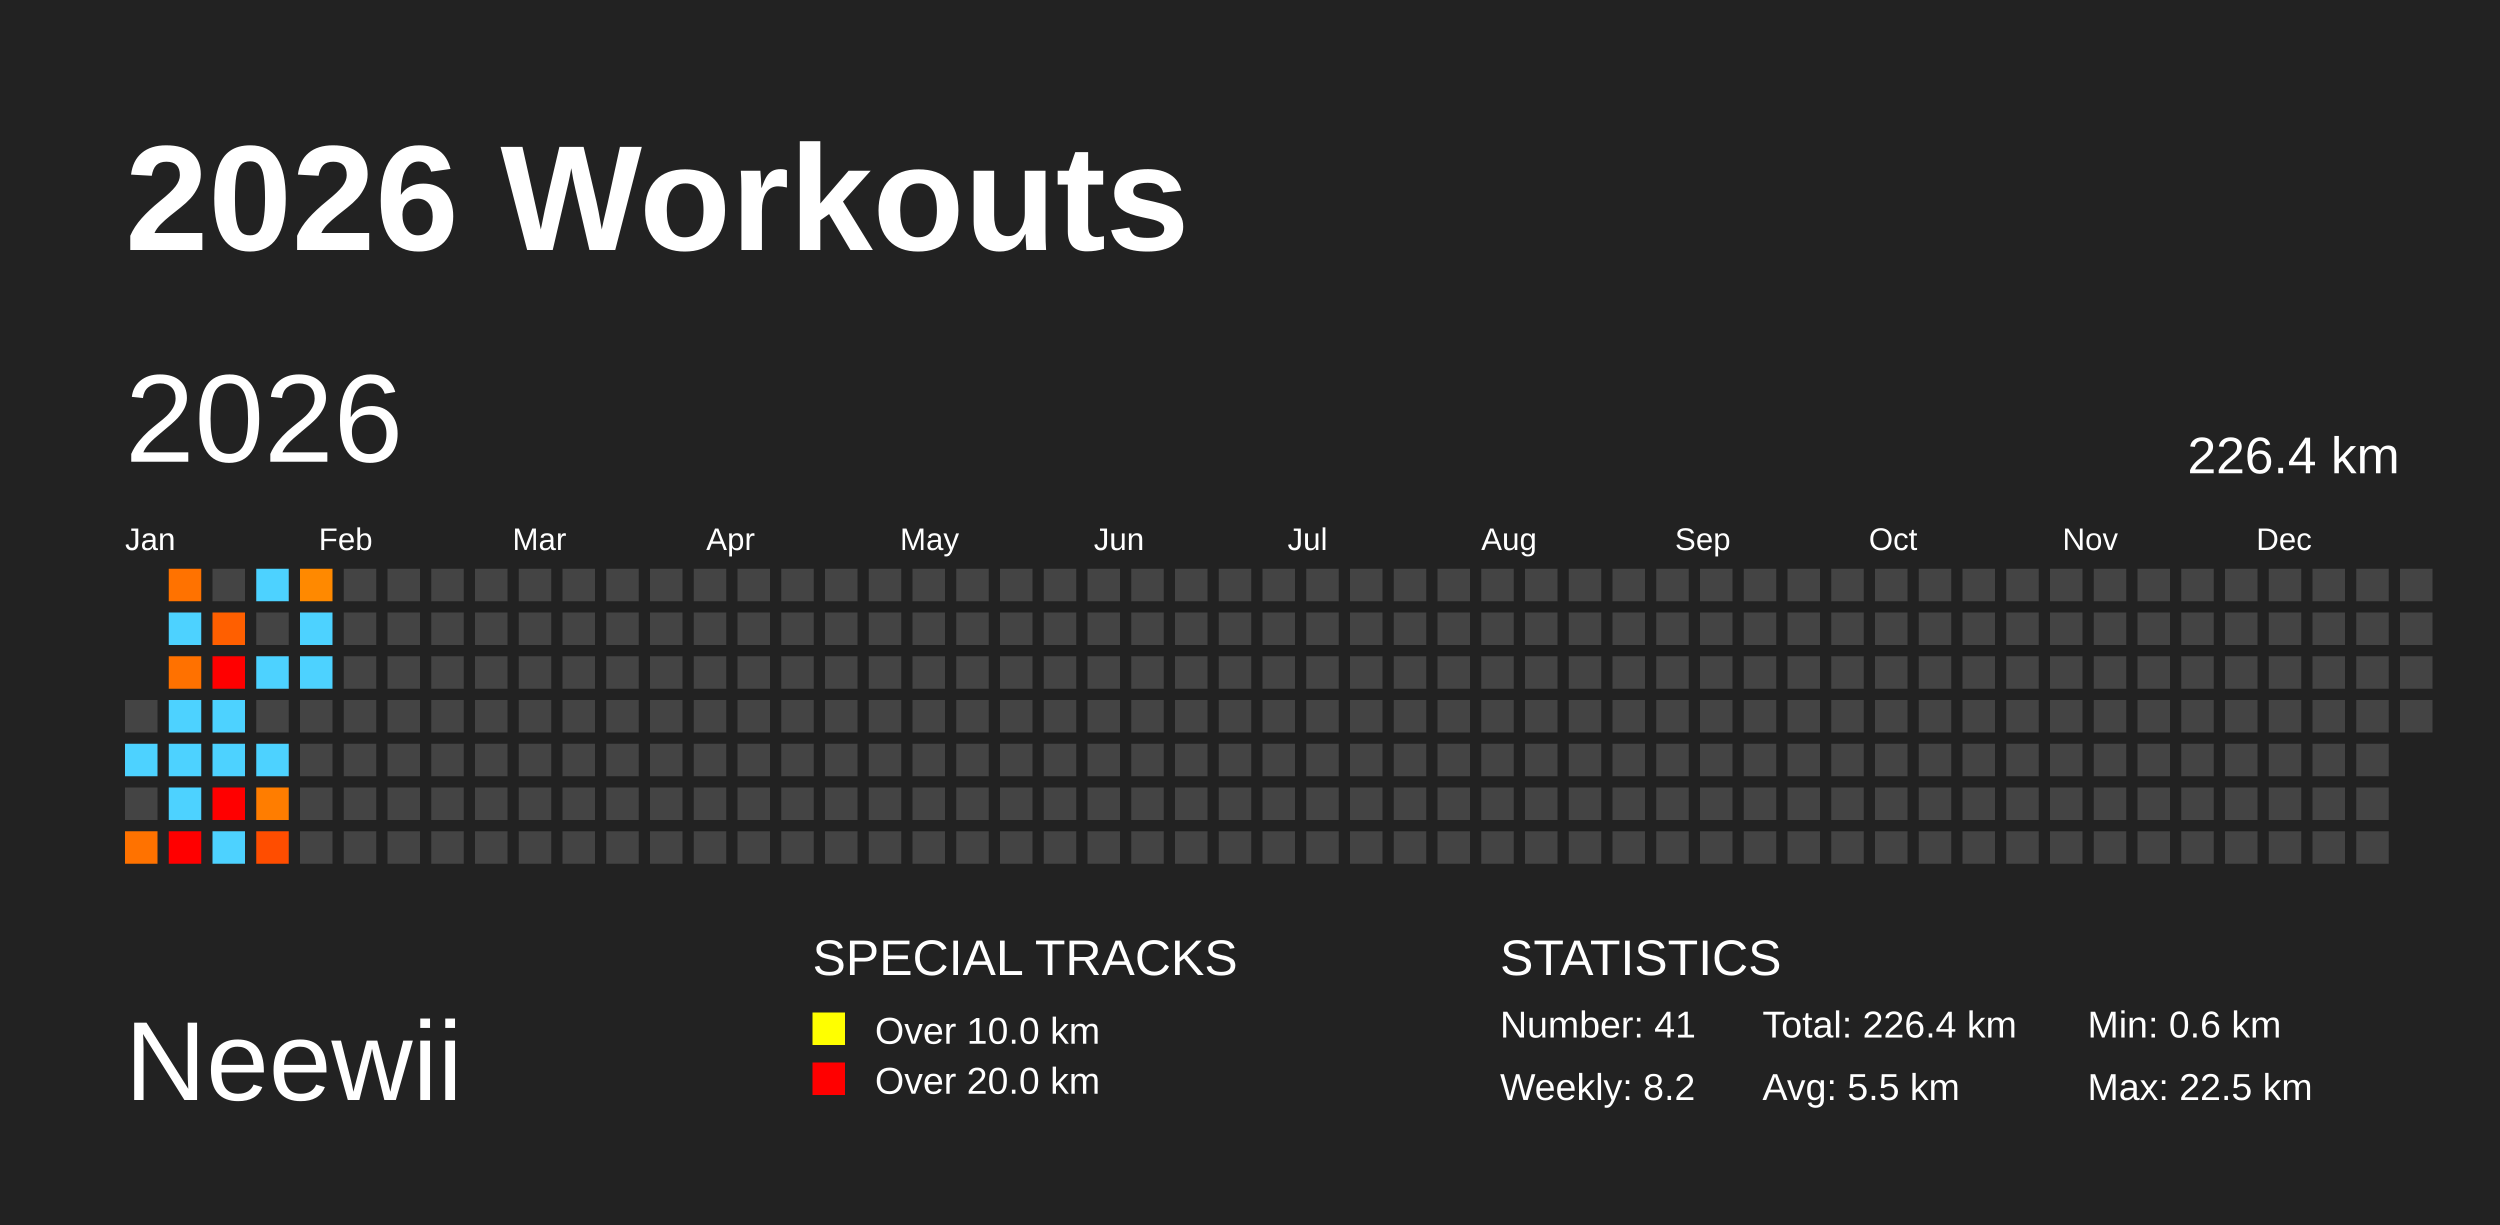
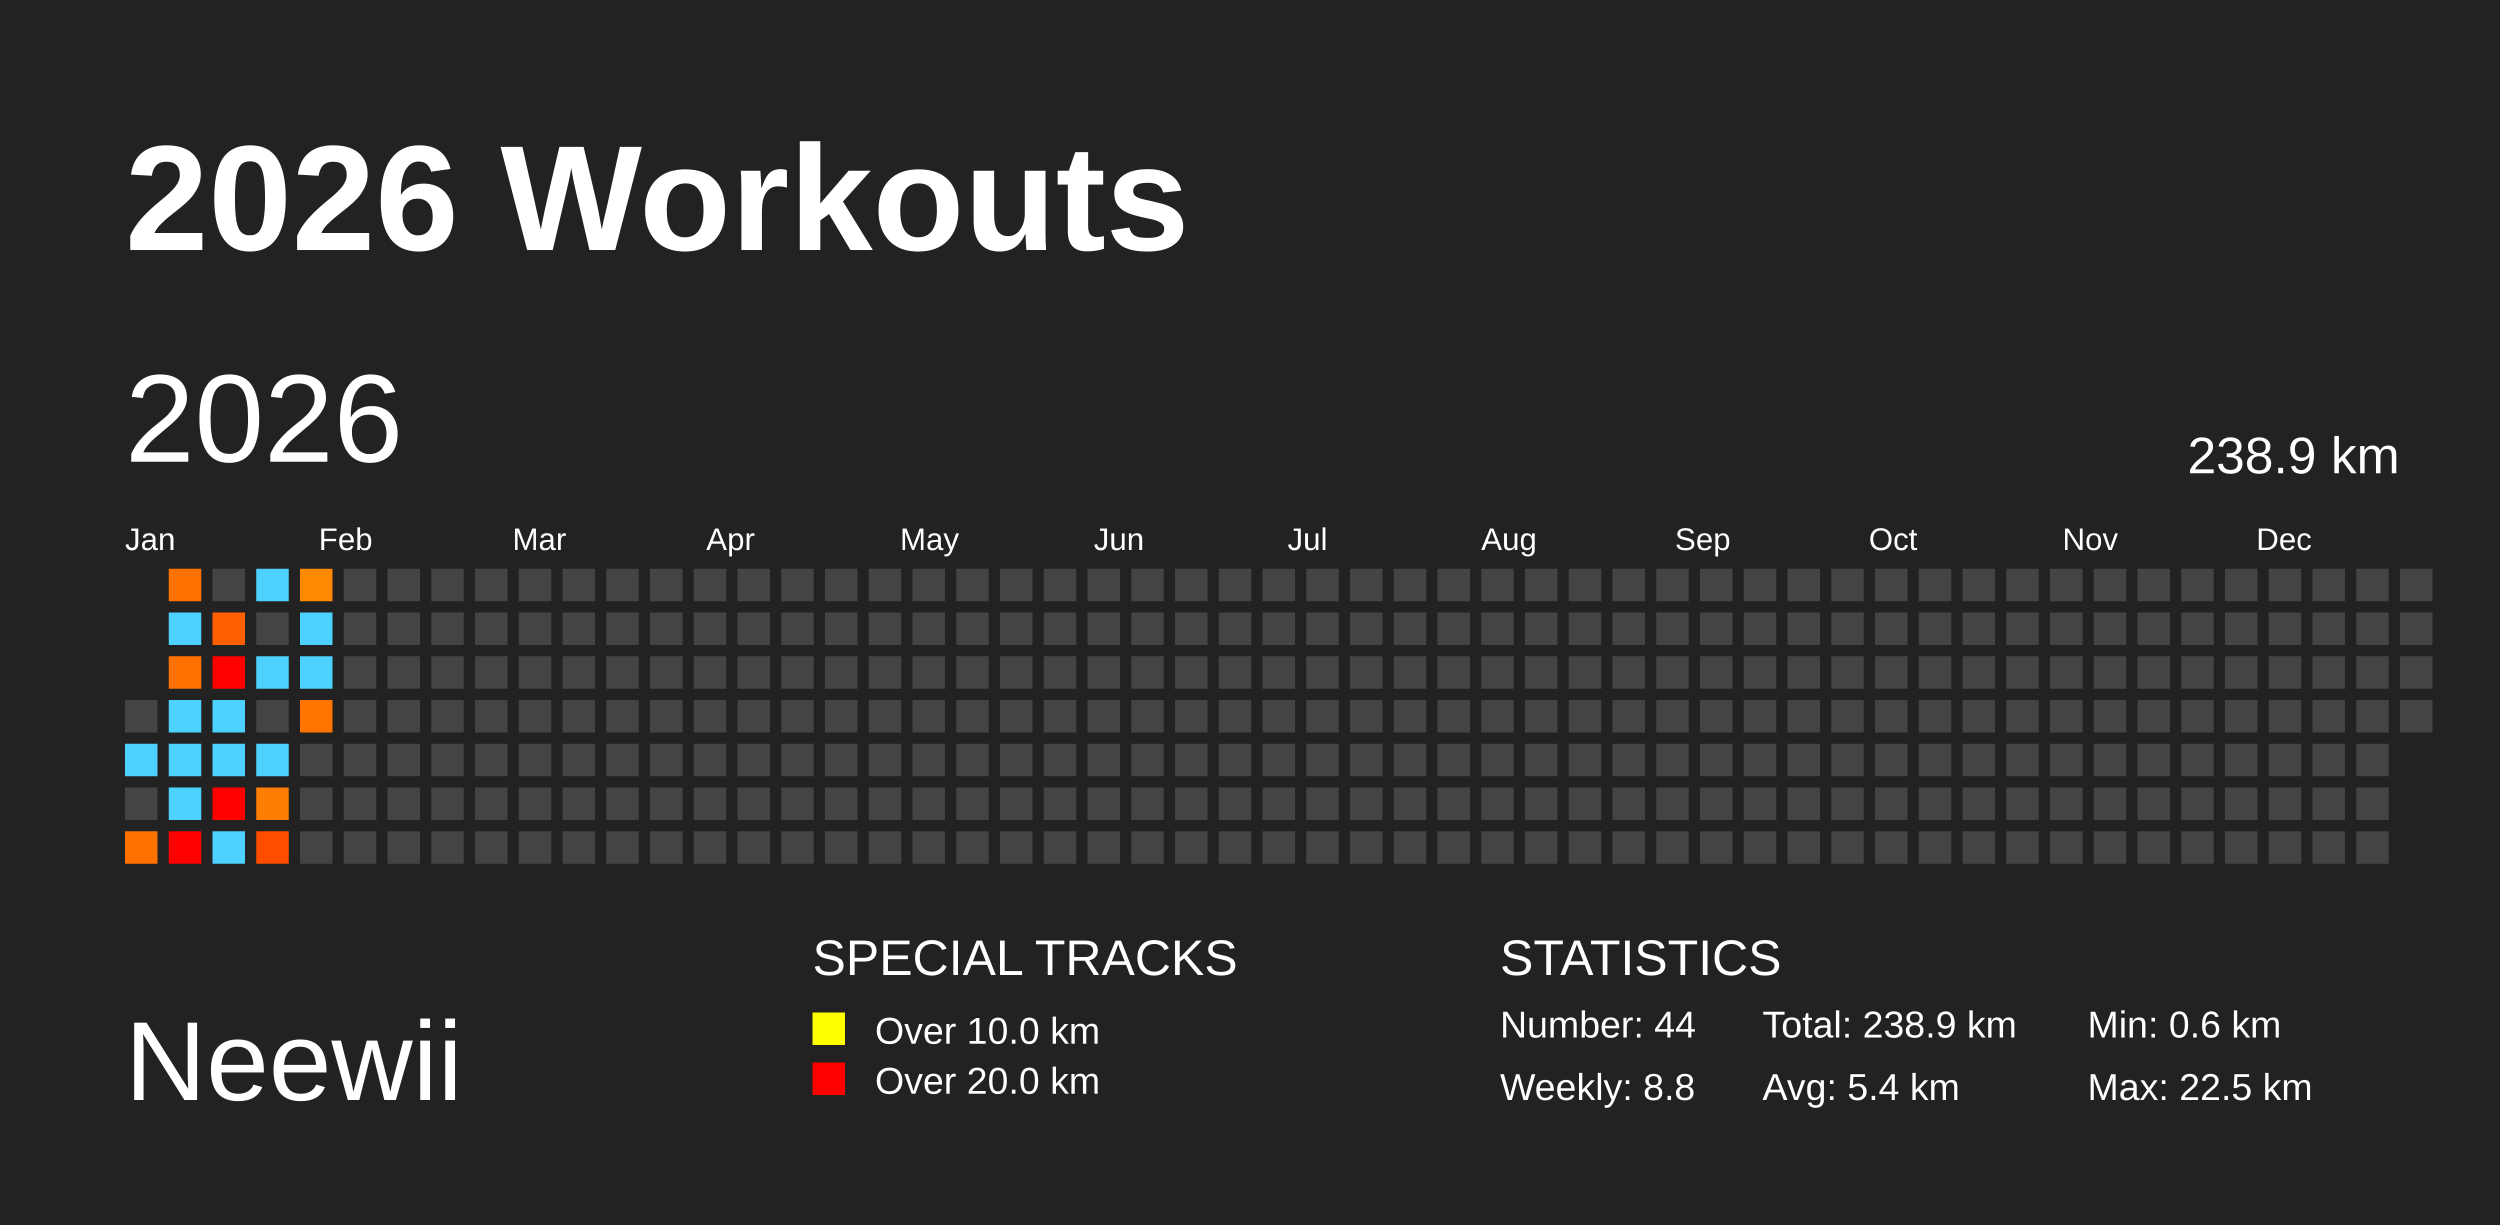
<svg xmlns="http://www.w3.org/2000/svg" baseProfile="full" height="98mm" version="1.1" viewBox="0,0,200,98" width="200mm">
  <defs />
  <rect fill="#222222" height="98" width="200" x="0" y="0" />
  <text fill="#FFFFFF" style="font-size:12px; font-family:Arial; font-weight:bold;" x="10" y="20">2026 Workouts</text>
  <text fill="#FFFFFF" style="font-size:9px; font-family:Arial" x="10" y="88">Neewii</text>
  <text fill="#FFFFFF" style="font-size:4px; font-family:Arial" x="65" y="78">SPECIAL TRACKS</text>
  <rect fill="yellow" height="2.6" width="2.6" x="65" y="81" />
  <text fill="#FFFFFF" style="font-size:3px; font-family:Arial" x="70" y="83.5">Over 10.0 km</text>
  <rect fill="red" height="2.6" width="2.6" x="65" y="85" />
  <text fill="#FFFFFF" style="font-size:3px; font-family:Arial" x="70" y="87.5">Over 20.0 km</text>
  <text fill="#FFFFFF" style="font-size:4px; font-family:Arial" x="120" y="78">STATISTICS</text>
-   <text fill="#FFFFFF" style="font-size:3px; font-family:Arial" x="120" y="83">Number: 41</text>
-   <text fill="#FFFFFF" style="font-size:3px; font-family:Arial" x="120" y="88">Weekly: 8.2</text>
-   <text fill="#FFFFFF" style="font-size:3px; font-family:Arial" x="141" y="83">Total: 226.4 km</text>
-   <text fill="#FFFFFF" style="font-size:3px; font-family:Arial" x="141" y="88">Avg: 5.5 km</text>
+   <text fill="#FFFFFF" style="font-size:3px; font-family:Arial" x="120" y="83">Number: 44</text>
+   <text fill="#FFFFFF" style="font-size:3px; font-family:Arial" x="120" y="88">Weekly: 8.8</text>
+   <text fill="#FFFFFF" style="font-size:3px; font-family:Arial" x="141" y="83">Total: 238.9 km</text>
+   <text fill="#FFFFFF" style="font-size:3px; font-family:Arial" x="141" y="88">Avg: 5.4 km</text>
  <text fill="#FFFFFF" style="font-size:3px; font-family:Arial" x="167" y="83">Min: 0.6 km</text>
  <text fill="#FFFFFF" style="font-size:3px; font-family:Arial" x="167" y="88">Max: 22.5 km</text>
  <text dominant-baseline="hanging" fill="#FFFFFF" style="font-size:10.0px; font-family:Arial;" x="10" y="30">2026</text>
-   <text dominant-baseline="hanging" fill="#FFFFFF" style="font-size:4.125px; font-family:Arial;" x="175" y="35">226.4 km</text>
+   <text dominant-baseline="hanging" fill="#FFFFFF" style="font-size:4.125px; font-family:Arial;" x="175" y="35">238.9 km</text>
  <text fill="#FFFFFF" style="font-size:2.5px; font-family:Arial" x="10.0" y="44">Jan</text>
  <text fill="#FFFFFF" style="font-size:2.5px; font-family:Arial" x="25.5" y="44">Feb</text>
  <text fill="#FFFFFF" style="font-size:2.5px; font-family:Arial" x="41.0" y="44">Mar</text>
  <text fill="#FFFFFF" style="font-size:2.5px; font-family:Arial" x="56.5" y="44">Apr</text>
  <text fill="#FFFFFF" style="font-size:2.5px; font-family:Arial" x="72.0" y="44">May</text>
  <text fill="#FFFFFF" style="font-size:2.5px; font-family:Arial" x="87.5" y="44">Jun</text>
  <text fill="#FFFFFF" style="font-size:2.5px; font-family:Arial" x="103.0" y="44">Jul</text>
  <text fill="#FFFFFF" style="font-size:2.5px; font-family:Arial" x="118.5" y="44">Aug</text>
  <text fill="#FFFFFF" style="font-size:2.5px; font-family:Arial" x="134.0" y="44">Sep</text>
  <text fill="#FFFFFF" style="font-size:2.5px; font-family:Arial" x="149.5" y="44">Oct</text>
  <text fill="#FFFFFF" style="font-size:2.5px; font-family:Arial" x="165.0" y="44">Nov</text>
  <text fill="#FFFFFF" style="font-size:2.5px; font-family:Arial" x="180.5" y="44">Dec</text>
  <rect fill="#444444" height="2.6" width="2.6" x="10.0" y="56.0" />
  <rect fill="#4dd2ff" height="2.6" width="2.6" x="10.0" y="59.5" />
  <rect fill="#444444" height="2.6" width="2.6" x="10.0" y="63.0" />
  <rect fill="#ff7200" height="2.6" width="2.6" x="10.0" y="66.5" />
  <rect fill="#ff7200" height="2.6" width="2.6" x="13.5" y="45.5" />
  <rect fill="#4dd2ff" height="2.6" width="2.6" x="13.5" y="49.0" />
  <rect fill="#ff7100" height="2.6" width="2.6" x="13.5" y="52.5" />
  <rect fill="#4dd2ff" height="2.6" width="2.6" x="13.5" y="56.0" />
  <rect fill="#4dd2ff" height="2.6" width="2.6" x="13.5" y="59.5" />
  <rect fill="#4dd2ff" height="2.6" width="2.6" x="13.5" y="63.0" />
  <rect fill="red" height="2.6" width="2.6" x="13.5" y="66.5" />
  <rect fill="#444444" height="2.6" width="2.6" x="17.0" y="45.5" />
  <rect fill="#ff5f00" height="2.6" width="2.6" x="17.0" y="49.0" />
  <rect fill="red" height="2.6" width="2.6" x="17.0" y="52.5" />
  <rect fill="#4dd2ff" height="2.6" width="2.6" x="17.0" y="56.0" />
  <rect fill="#4dd2ff" height="2.6" width="2.6" x="17.0" y="59.5" />
  <rect fill="red" height="2.6" width="2.6" x="17.0" y="63.0" />
  <rect fill="#4dd2ff" height="2.6" width="2.6" x="17.0" y="66.5" />
  <rect fill="#4dd2ff" height="2.6" width="2.6" x="20.5" y="45.5" />
  <rect fill="#444444" height="2.6" width="2.6" x="20.5" y="49.0" />
  <rect fill="#4dd2ff" height="2.6" width="2.6" x="20.5" y="52.5" />
  <rect fill="#444444" height="2.6" width="2.6" x="20.5" y="56.0" />
  <rect fill="#4dd2ff" height="2.6" width="2.6" x="20.5" y="59.5" />
  <rect fill="#ff7d00" height="2.6" width="2.6" x="20.5" y="63.0" />
  <rect fill="#ff4d00" height="2.6" width="2.6" x="20.5" y="66.5" />
  <rect fill="#ff8900" height="2.6" width="2.6" x="24.0" y="45.5" />
  <rect fill="#4dd2ff" height="2.6" width="2.6" x="24.0" y="49.0" />
  <rect fill="#4dd2ff" height="2.6" width="2.6" x="24.0" y="52.5" />
-   <rect fill="#444444" height="2.6" width="2.6" x="24.0" y="56.0" />
+   <rect fill="#ff7500" height="2.6" width="2.6" x="24.0" y="56.0" />
  <rect fill="#444444" height="2.6" width="2.6" x="24.0" y="59.5" />
  <rect fill="#444444" height="2.6" width="2.6" x="24.0" y="63.0" />
  <rect fill="#444444" height="2.6" width="2.6" x="24.0" y="66.5" />
  <rect fill="#444444" height="2.6" width="2.6" x="27.5" y="45.5" />
  <rect fill="#444444" height="2.6" width="2.6" x="27.5" y="49.0" />
  <rect fill="#444444" height="2.6" width="2.6" x="27.5" y="52.5" />
  <rect fill="#444444" height="2.6" width="2.6" x="27.5" y="56.0" />
  <rect fill="#444444" height="2.6" width="2.6" x="27.5" y="59.5" />
  <rect fill="#444444" height="2.6" width="2.6" x="27.5" y="63.0" />
  <rect fill="#444444" height="2.6" width="2.6" x="27.5" y="66.5" />
  <rect fill="#444444" height="2.6" width="2.6" x="31.0" y="45.5" />
  <rect fill="#444444" height="2.6" width="2.6" x="31.0" y="49.0" />
  <rect fill="#444444" height="2.6" width="2.6" x="31.0" y="52.5" />
  <rect fill="#444444" height="2.6" width="2.6" x="31.0" y="56.0" />
  <rect fill="#444444" height="2.6" width="2.6" x="31.0" y="59.5" />
  <rect fill="#444444" height="2.6" width="2.6" x="31.0" y="63.0" />
  <rect fill="#444444" height="2.6" width="2.6" x="31.0" y="66.5" />
  <rect fill="#444444" height="2.6" width="2.6" x="34.5" y="45.5" />
  <rect fill="#444444" height="2.6" width="2.6" x="34.5" y="49.0" />
  <rect fill="#444444" height="2.6" width="2.6" x="34.5" y="52.5" />
  <rect fill="#444444" height="2.6" width="2.6" x="34.5" y="56.0" />
  <rect fill="#444444" height="2.6" width="2.6" x="34.5" y="59.5" />
  <rect fill="#444444" height="2.6" width="2.6" x="34.5" y="63.0" />
  <rect fill="#444444" height="2.6" width="2.6" x="34.5" y="66.5" />
  <rect fill="#444444" height="2.6" width="2.6" x="38.0" y="45.5" />
  <rect fill="#444444" height="2.6" width="2.6" x="38.0" y="49.0" />
  <rect fill="#444444" height="2.6" width="2.6" x="38.0" y="52.5" />
  <rect fill="#444444" height="2.6" width="2.6" x="38.0" y="56.0" />
  <rect fill="#444444" height="2.6" width="2.6" x="38.0" y="59.5" />
  <rect fill="#444444" height="2.6" width="2.6" x="38.0" y="63.0" />
  <rect fill="#444444" height="2.6" width="2.6" x="38.0" y="66.5" />
  <rect fill="#444444" height="2.6" width="2.6" x="41.5" y="45.5" />
  <rect fill="#444444" height="2.6" width="2.6" x="41.5" y="49.0" />
  <rect fill="#444444" height="2.6" width="2.6" x="41.5" y="52.5" />
  <rect fill="#444444" height="2.6" width="2.6" x="41.5" y="56.0" />
  <rect fill="#444444" height="2.6" width="2.6" x="41.5" y="59.5" />
  <rect fill="#444444" height="2.6" width="2.6" x="41.5" y="63.0" />
  <rect fill="#444444" height="2.6" width="2.6" x="41.5" y="66.5" />
  <rect fill="#444444" height="2.6" width="2.6" x="45.0" y="45.5" />
  <rect fill="#444444" height="2.6" width="2.6" x="45.0" y="49.0" />
  <rect fill="#444444" height="2.6" width="2.6" x="45.0" y="52.5" />
  <rect fill="#444444" height="2.6" width="2.6" x="45.0" y="56.0" />
  <rect fill="#444444" height="2.6" width="2.6" x="45.0" y="59.5" />
  <rect fill="#444444" height="2.6" width="2.6" x="45.0" y="63.0" />
  <rect fill="#444444" height="2.6" width="2.6" x="45.0" y="66.5" />
  <rect fill="#444444" height="2.6" width="2.6" x="48.5" y="45.5" />
  <rect fill="#444444" height="2.6" width="2.6" x="48.5" y="49.0" />
  <rect fill="#444444" height="2.6" width="2.6" x="48.5" y="52.5" />
  <rect fill="#444444" height="2.6" width="2.6" x="48.5" y="56.0" />
  <rect fill="#444444" height="2.6" width="2.6" x="48.5" y="59.5" />
  <rect fill="#444444" height="2.6" width="2.6" x="48.5" y="63.0" />
  <rect fill="#444444" height="2.6" width="2.6" x="48.5" y="66.5" />
  <rect fill="#444444" height="2.6" width="2.6" x="52.0" y="45.5" />
  <rect fill="#444444" height="2.6" width="2.6" x="52.0" y="49.0" />
  <rect fill="#444444" height="2.6" width="2.6" x="52.0" y="52.5" />
  <rect fill="#444444" height="2.6" width="2.6" x="52.0" y="56.0" />
  <rect fill="#444444" height="2.6" width="2.6" x="52.0" y="59.5" />
  <rect fill="#444444" height="2.6" width="2.6" x="52.0" y="63.0" />
  <rect fill="#444444" height="2.6" width="2.6" x="52.0" y="66.5" />
  <rect fill="#444444" height="2.6" width="2.6" x="55.5" y="45.5" />
  <rect fill="#444444" height="2.6" width="2.6" x="55.5" y="49.0" />
  <rect fill="#444444" height="2.6" width="2.6" x="55.5" y="52.5" />
  <rect fill="#444444" height="2.6" width="2.6" x="55.5" y="56.0" />
  <rect fill="#444444" height="2.6" width="2.6" x="55.5" y="59.5" />
  <rect fill="#444444" height="2.6" width="2.6" x="55.5" y="63.0" />
  <rect fill="#444444" height="2.6" width="2.6" x="55.5" y="66.5" />
  <rect fill="#444444" height="2.6" width="2.6" x="59.0" y="45.5" />
  <rect fill="#444444" height="2.6" width="2.6" x="59.0" y="49.0" />
  <rect fill="#444444" height="2.6" width="2.6" x="59.0" y="52.5" />
  <rect fill="#444444" height="2.6" width="2.6" x="59.0" y="56.0" />
  <rect fill="#444444" height="2.6" width="2.6" x="59.0" y="59.5" />
  <rect fill="#444444" height="2.6" width="2.6" x="59.0" y="63.0" />
  <rect fill="#444444" height="2.6" width="2.6" x="59.0" y="66.5" />
  <rect fill="#444444" height="2.6" width="2.6" x="62.5" y="45.5" />
  <rect fill="#444444" height="2.6" width="2.6" x="62.5" y="49.0" />
  <rect fill="#444444" height="2.6" width="2.6" x="62.5" y="52.5" />
  <rect fill="#444444" height="2.6" width="2.6" x="62.5" y="56.0" />
  <rect fill="#444444" height="2.6" width="2.6" x="62.5" y="59.5" />
  <rect fill="#444444" height="2.6" width="2.6" x="62.5" y="63.0" />
  <rect fill="#444444" height="2.6" width="2.6" x="62.5" y="66.5" />
  <rect fill="#444444" height="2.6" width="2.6" x="66.0" y="45.5" />
  <rect fill="#444444" height="2.6" width="2.6" x="66.0" y="49.0" />
  <rect fill="#444444" height="2.6" width="2.6" x="66.0" y="52.5" />
  <rect fill="#444444" height="2.6" width="2.6" x="66.0" y="56.0" />
  <rect fill="#444444" height="2.6" width="2.6" x="66.0" y="59.5" />
  <rect fill="#444444" height="2.6" width="2.6" x="66.0" y="63.0" />
  <rect fill="#444444" height="2.6" width="2.6" x="66.0" y="66.5" />
  <rect fill="#444444" height="2.6" width="2.6" x="69.5" y="45.5" />
  <rect fill="#444444" height="2.6" width="2.6" x="69.5" y="49.0" />
  <rect fill="#444444" height="2.6" width="2.6" x="69.5" y="52.5" />
  <rect fill="#444444" height="2.6" width="2.6" x="69.5" y="56.0" />
  <rect fill="#444444" height="2.6" width="2.6" x="69.5" y="59.5" />
  <rect fill="#444444" height="2.6" width="2.6" x="69.5" y="63.0" />
  <rect fill="#444444" height="2.6" width="2.6" x="69.5" y="66.5" />
  <rect fill="#444444" height="2.6" width="2.6" x="73.0" y="45.5" />
  <rect fill="#444444" height="2.6" width="2.6" x="73.0" y="49.0" />
  <rect fill="#444444" height="2.6" width="2.6" x="73.0" y="52.5" />
  <rect fill="#444444" height="2.6" width="2.6" x="73.0" y="56.0" />
  <rect fill="#444444" height="2.6" width="2.6" x="73.0" y="59.5" />
  <rect fill="#444444" height="2.6" width="2.6" x="73.0" y="63.0" />
  <rect fill="#444444" height="2.6" width="2.6" x="73.0" y="66.5" />
  <rect fill="#444444" height="2.6" width="2.6" x="76.5" y="45.5" />
  <rect fill="#444444" height="2.6" width="2.6" x="76.5" y="49.0" />
  <rect fill="#444444" height="2.6" width="2.6" x="76.5" y="52.5" />
  <rect fill="#444444" height="2.6" width="2.6" x="76.5" y="56.0" />
  <rect fill="#444444" height="2.6" width="2.6" x="76.5" y="59.5" />
  <rect fill="#444444" height="2.6" width="2.6" x="76.5" y="63.0" />
  <rect fill="#444444" height="2.6" width="2.6" x="76.5" y="66.5" />
  <rect fill="#444444" height="2.6" width="2.6" x="80.0" y="45.5" />
  <rect fill="#444444" height="2.6" width="2.6" x="80.0" y="49.0" />
  <rect fill="#444444" height="2.6" width="2.6" x="80.0" y="52.5" />
  <rect fill="#444444" height="2.6" width="2.6" x="80.0" y="56.0" />
  <rect fill="#444444" height="2.6" width="2.6" x="80.0" y="59.5" />
  <rect fill="#444444" height="2.6" width="2.6" x="80.0" y="63.0" />
  <rect fill="#444444" height="2.6" width="2.6" x="80.0" y="66.5" />
  <rect fill="#444444" height="2.6" width="2.6" x="83.5" y="45.5" />
  <rect fill="#444444" height="2.6" width="2.6" x="83.5" y="49.0" />
  <rect fill="#444444" height="2.6" width="2.6" x="83.5" y="52.5" />
  <rect fill="#444444" height="2.6" width="2.6" x="83.5" y="56.0" />
  <rect fill="#444444" height="2.6" width="2.6" x="83.5" y="59.5" />
  <rect fill="#444444" height="2.6" width="2.6" x="83.5" y="63.0" />
  <rect fill="#444444" height="2.6" width="2.6" x="83.5" y="66.5" />
  <rect fill="#444444" height="2.6" width="2.6" x="87.0" y="45.5" />
  <rect fill="#444444" height="2.6" width="2.6" x="87.0" y="49.0" />
  <rect fill="#444444" height="2.6" width="2.6" x="87.0" y="52.5" />
  <rect fill="#444444" height="2.6" width="2.6" x="87.0" y="56.0" />
  <rect fill="#444444" height="2.6" width="2.6" x="87.0" y="59.5" />
  <rect fill="#444444" height="2.6" width="2.6" x="87.0" y="63.0" />
  <rect fill="#444444" height="2.6" width="2.6" x="87.0" y="66.5" />
  <rect fill="#444444" height="2.6" width="2.6" x="90.5" y="45.5" />
  <rect fill="#444444" height="2.6" width="2.6" x="90.5" y="49.0" />
  <rect fill="#444444" height="2.6" width="2.6" x="90.5" y="52.5" />
  <rect fill="#444444" height="2.6" width="2.6" x="90.5" y="56.0" />
  <rect fill="#444444" height="2.6" width="2.6" x="90.5" y="59.5" />
  <rect fill="#444444" height="2.6" width="2.6" x="90.5" y="63.0" />
  <rect fill="#444444" height="2.6" width="2.6" x="90.5" y="66.5" />
  <rect fill="#444444" height="2.6" width="2.6" x="94.0" y="45.5" />
  <rect fill="#444444" height="2.6" width="2.6" x="94.0" y="49.0" />
  <rect fill="#444444" height="2.6" width="2.6" x="94.0" y="52.5" />
  <rect fill="#444444" height="2.6" width="2.6" x="94.0" y="56.0" />
  <rect fill="#444444" height="2.6" width="2.6" x="94.0" y="59.5" />
  <rect fill="#444444" height="2.6" width="2.6" x="94.0" y="63.0" />
  <rect fill="#444444" height="2.6" width="2.6" x="94.0" y="66.5" />
  <rect fill="#444444" height="2.6" width="2.6" x="97.5" y="45.5" />
  <rect fill="#444444" height="2.6" width="2.6" x="97.5" y="49.0" />
  <rect fill="#444444" height="2.6" width="2.6" x="97.5" y="52.5" />
  <rect fill="#444444" height="2.6" width="2.6" x="97.5" y="56.0" />
  <rect fill="#444444" height="2.6" width="2.6" x="97.5" y="59.5" />
  <rect fill="#444444" height="2.6" width="2.6" x="97.5" y="63.0" />
  <rect fill="#444444" height="2.6" width="2.6" x="97.5" y="66.5" />
  <rect fill="#444444" height="2.6" width="2.6" x="101.0" y="45.5" />
  <rect fill="#444444" height="2.6" width="2.6" x="101.0" y="49.0" />
  <rect fill="#444444" height="2.6" width="2.6" x="101.0" y="52.5" />
  <rect fill="#444444" height="2.6" width="2.6" x="101.0" y="56.0" />
  <rect fill="#444444" height="2.6" width="2.6" x="101.0" y="59.5" />
  <rect fill="#444444" height="2.6" width="2.6" x="101.0" y="63.0" />
  <rect fill="#444444" height="2.6" width="2.6" x="101.0" y="66.5" />
  <rect fill="#444444" height="2.6" width="2.6" x="104.5" y="45.5" />
  <rect fill="#444444" height="2.6" width="2.6" x="104.5" y="49.0" />
  <rect fill="#444444" height="2.6" width="2.6" x="104.5" y="52.5" />
  <rect fill="#444444" height="2.6" width="2.6" x="104.5" y="56.0" />
  <rect fill="#444444" height="2.6" width="2.6" x="104.5" y="59.5" />
  <rect fill="#444444" height="2.6" width="2.6" x="104.5" y="63.0" />
  <rect fill="#444444" height="2.6" width="2.6" x="104.5" y="66.5" />
  <rect fill="#444444" height="2.6" width="2.6" x="108.0" y="45.5" />
  <rect fill="#444444" height="2.6" width="2.6" x="108.0" y="49.0" />
  <rect fill="#444444" height="2.6" width="2.6" x="108.0" y="52.5" />
  <rect fill="#444444" height="2.6" width="2.6" x="108.0" y="56.0" />
  <rect fill="#444444" height="2.6" width="2.6" x="108.0" y="59.5" />
  <rect fill="#444444" height="2.6" width="2.6" x="108.0" y="63.0" />
  <rect fill="#444444" height="2.6" width="2.6" x="108.0" y="66.5" />
  <rect fill="#444444" height="2.6" width="2.6" x="111.5" y="45.5" />
  <rect fill="#444444" height="2.6" width="2.6" x="111.5" y="49.0" />
  <rect fill="#444444" height="2.6" width="2.6" x="111.5" y="52.5" />
  <rect fill="#444444" height="2.6" width="2.6" x="111.5" y="56.0" />
  <rect fill="#444444" height="2.6" width="2.6" x="111.5" y="59.5" />
  <rect fill="#444444" height="2.6" width="2.6" x="111.5" y="63.0" />
  <rect fill="#444444" height="2.6" width="2.6" x="111.5" y="66.5" />
  <rect fill="#444444" height="2.6" width="2.6" x="115.0" y="45.5" />
  <rect fill="#444444" height="2.6" width="2.6" x="115.0" y="49.0" />
  <rect fill="#444444" height="2.6" width="2.6" x="115.0" y="52.5" />
  <rect fill="#444444" height="2.6" width="2.6" x="115.0" y="56.0" />
  <rect fill="#444444" height="2.6" width="2.6" x="115.0" y="59.5" />
  <rect fill="#444444" height="2.6" width="2.6" x="115.0" y="63.0" />
  <rect fill="#444444" height="2.6" width="2.6" x="115.0" y="66.5" />
  <rect fill="#444444" height="2.6" width="2.6" x="118.5" y="45.5" />
  <rect fill="#444444" height="2.6" width="2.6" x="118.5" y="49.0" />
  <rect fill="#444444" height="2.6" width="2.6" x="118.5" y="52.5" />
  <rect fill="#444444" height="2.6" width="2.6" x="118.5" y="56.0" />
  <rect fill="#444444" height="2.6" width="2.6" x="118.5" y="59.5" />
  <rect fill="#444444" height="2.6" width="2.6" x="118.5" y="63.0" />
  <rect fill="#444444" height="2.6" width="2.6" x="118.5" y="66.5" />
  <rect fill="#444444" height="2.6" width="2.6" x="122.0" y="45.5" />
  <rect fill="#444444" height="2.6" width="2.6" x="122.0" y="49.0" />
  <rect fill="#444444" height="2.6" width="2.6" x="122.0" y="52.5" />
  <rect fill="#444444" height="2.6" width="2.6" x="122.0" y="56.0" />
  <rect fill="#444444" height="2.6" width="2.6" x="122.0" y="59.5" />
  <rect fill="#444444" height="2.6" width="2.6" x="122.0" y="63.0" />
  <rect fill="#444444" height="2.6" width="2.6" x="122.0" y="66.5" />
  <rect fill="#444444" height="2.6" width="2.6" x="125.5" y="45.5" />
  <rect fill="#444444" height="2.6" width="2.6" x="125.5" y="49.0" />
  <rect fill="#444444" height="2.6" width="2.6" x="125.5" y="52.5" />
  <rect fill="#444444" height="2.6" width="2.6" x="125.5" y="56.0" />
  <rect fill="#444444" height="2.6" width="2.6" x="125.5" y="59.5" />
  <rect fill="#444444" height="2.6" width="2.6" x="125.5" y="63.0" />
  <rect fill="#444444" height="2.6" width="2.6" x="125.5" y="66.5" />
  <rect fill="#444444" height="2.6" width="2.6" x="129.0" y="45.5" />
  <rect fill="#444444" height="2.6" width="2.6" x="129.0" y="49.0" />
  <rect fill="#444444" height="2.6" width="2.6" x="129.0" y="52.5" />
  <rect fill="#444444" height="2.6" width="2.6" x="129.0" y="56.0" />
  <rect fill="#444444" height="2.6" width="2.6" x="129.0" y="59.5" />
  <rect fill="#444444" height="2.6" width="2.6" x="129.0" y="63.0" />
  <rect fill="#444444" height="2.6" width="2.6" x="129.0" y="66.5" />
  <rect fill="#444444" height="2.6" width="2.6" x="132.5" y="45.5" />
  <rect fill="#444444" height="2.6" width="2.6" x="132.5" y="49.0" />
  <rect fill="#444444" height="2.6" width="2.6" x="132.5" y="52.5" />
  <rect fill="#444444" height="2.6" width="2.6" x="132.5" y="56.0" />
  <rect fill="#444444" height="2.6" width="2.6" x="132.5" y="59.5" />
  <rect fill="#444444" height="2.6" width="2.6" x="132.5" y="63.0" />
  <rect fill="#444444" height="2.6" width="2.6" x="132.5" y="66.5" />
  <rect fill="#444444" height="2.6" width="2.6" x="136.0" y="45.5" />
  <rect fill="#444444" height="2.6" width="2.6" x="136.0" y="49.0" />
  <rect fill="#444444" height="2.6" width="2.6" x="136.0" y="52.5" />
  <rect fill="#444444" height="2.6" width="2.6" x="136.0" y="56.0" />
  <rect fill="#444444" height="2.6" width="2.6" x="136.0" y="59.5" />
  <rect fill="#444444" height="2.6" width="2.6" x="136.0" y="63.0" />
  <rect fill="#444444" height="2.6" width="2.6" x="136.0" y="66.5" />
  <rect fill="#444444" height="2.6" width="2.6" x="139.5" y="45.5" />
  <rect fill="#444444" height="2.6" width="2.6" x="139.5" y="49.0" />
  <rect fill="#444444" height="2.6" width="2.6" x="139.5" y="52.5" />
  <rect fill="#444444" height="2.6" width="2.6" x="139.5" y="56.0" />
  <rect fill="#444444" height="2.6" width="2.6" x="139.5" y="59.5" />
  <rect fill="#444444" height="2.6" width="2.6" x="139.5" y="63.0" />
  <rect fill="#444444" height="2.6" width="2.6" x="139.5" y="66.5" />
  <rect fill="#444444" height="2.6" width="2.6" x="143.0" y="45.5" />
  <rect fill="#444444" height="2.6" width="2.6" x="143.0" y="49.0" />
  <rect fill="#444444" height="2.6" width="2.6" x="143.0" y="52.5" />
  <rect fill="#444444" height="2.6" width="2.6" x="143.0" y="56.0" />
  <rect fill="#444444" height="2.6" width="2.6" x="143.0" y="59.5" />
  <rect fill="#444444" height="2.6" width="2.6" x="143.0" y="63.0" />
  <rect fill="#444444" height="2.6" width="2.6" x="143.0" y="66.5" />
  <rect fill="#444444" height="2.6" width="2.6" x="146.5" y="45.5" />
  <rect fill="#444444" height="2.6" width="2.6" x="146.5" y="49.0" />
  <rect fill="#444444" height="2.6" width="2.6" x="146.5" y="52.5" />
  <rect fill="#444444" height="2.6" width="2.6" x="146.5" y="56.0" />
  <rect fill="#444444" height="2.6" width="2.6" x="146.5" y="59.5" />
  <rect fill="#444444" height="2.6" width="2.6" x="146.5" y="63.0" />
  <rect fill="#444444" height="2.6" width="2.6" x="146.5" y="66.5" />
  <rect fill="#444444" height="2.6" width="2.6" x="150.0" y="45.5" />
  <rect fill="#444444" height="2.6" width="2.6" x="150.0" y="49.0" />
  <rect fill="#444444" height="2.6" width="2.6" x="150.0" y="52.5" />
  <rect fill="#444444" height="2.6" width="2.6" x="150.0" y="56.0" />
  <rect fill="#444444" height="2.6" width="2.6" x="150.0" y="59.5" />
  <rect fill="#444444" height="2.6" width="2.6" x="150.0" y="63.0" />
  <rect fill="#444444" height="2.6" width="2.6" x="150.0" y="66.5" />
  <rect fill="#444444" height="2.6" width="2.6" x="153.5" y="45.5" />
  <rect fill="#444444" height="2.6" width="2.6" x="153.5" y="49.0" />
  <rect fill="#444444" height="2.6" width="2.6" x="153.5" y="52.5" />
  <rect fill="#444444" height="2.6" width="2.6" x="153.5" y="56.0" />
  <rect fill="#444444" height="2.6" width="2.6" x="153.5" y="59.5" />
  <rect fill="#444444" height="2.6" width="2.6" x="153.5" y="63.0" />
  <rect fill="#444444" height="2.6" width="2.6" x="153.5" y="66.5" />
  <rect fill="#444444" height="2.6" width="2.6" x="157.0" y="45.5" />
  <rect fill="#444444" height="2.6" width="2.6" x="157.0" y="49.0" />
  <rect fill="#444444" height="2.6" width="2.6" x="157.0" y="52.5" />
  <rect fill="#444444" height="2.6" width="2.6" x="157.0" y="56.0" />
  <rect fill="#444444" height="2.6" width="2.6" x="157.0" y="59.5" />
  <rect fill="#444444" height="2.6" width="2.6" x="157.0" y="63.0" />
  <rect fill="#444444" height="2.6" width="2.6" x="157.0" y="66.5" />
  <rect fill="#444444" height="2.6" width="2.6" x="160.5" y="45.5" />
  <rect fill="#444444" height="2.6" width="2.6" x="160.5" y="49.0" />
  <rect fill="#444444" height="2.6" width="2.6" x="160.5" y="52.5" />
  <rect fill="#444444" height="2.6" width="2.6" x="160.5" y="56.0" />
  <rect fill="#444444" height="2.6" width="2.6" x="160.5" y="59.5" />
  <rect fill="#444444" height="2.6" width="2.6" x="160.5" y="63.0" />
  <rect fill="#444444" height="2.6" width="2.6" x="160.5" y="66.5" />
  <rect fill="#444444" height="2.6" width="2.6" x="164.0" y="45.5" />
  <rect fill="#444444" height="2.6" width="2.6" x="164.0" y="49.0" />
  <rect fill="#444444" height="2.6" width="2.6" x="164.0" y="52.5" />
  <rect fill="#444444" height="2.6" width="2.6" x="164.0" y="56.0" />
  <rect fill="#444444" height="2.6" width="2.6" x="164.0" y="59.5" />
  <rect fill="#444444" height="2.6" width="2.6" x="164.0" y="63.0" />
  <rect fill="#444444" height="2.6" width="2.6" x="164.0" y="66.5" />
  <rect fill="#444444" height="2.6" width="2.6" x="167.5" y="45.5" />
  <rect fill="#444444" height="2.6" width="2.6" x="167.5" y="49.0" />
  <rect fill="#444444" height="2.6" width="2.6" x="167.5" y="52.5" />
  <rect fill="#444444" height="2.6" width="2.6" x="167.5" y="56.0" />
  <rect fill="#444444" height="2.6" width="2.6" x="167.5" y="59.5" />
  <rect fill="#444444" height="2.6" width="2.6" x="167.5" y="63.0" />
  <rect fill="#444444" height="2.6" width="2.6" x="167.5" y="66.5" />
  <rect fill="#444444" height="2.6" width="2.6" x="171.0" y="45.5" />
  <rect fill="#444444" height="2.6" width="2.6" x="171.0" y="49.0" />
  <rect fill="#444444" height="2.6" width="2.6" x="171.0" y="52.5" />
  <rect fill="#444444" height="2.6" width="2.6" x="171.0" y="56.0" />
  <rect fill="#444444" height="2.6" width="2.6" x="171.0" y="59.5" />
  <rect fill="#444444" height="2.6" width="2.6" x="171.0" y="63.0" />
  <rect fill="#444444" height="2.6" width="2.6" x="171.0" y="66.5" />
  <rect fill="#444444" height="2.6" width="2.6" x="174.5" y="45.5" />
  <rect fill="#444444" height="2.6" width="2.6" x="174.5" y="49.0" />
  <rect fill="#444444" height="2.6" width="2.6" x="174.5" y="52.5" />
  <rect fill="#444444" height="2.6" width="2.6" x="174.5" y="56.0" />
  <rect fill="#444444" height="2.6" width="2.6" x="174.5" y="59.5" />
  <rect fill="#444444" height="2.6" width="2.6" x="174.5" y="63.0" />
  <rect fill="#444444" height="2.6" width="2.6" x="174.5" y="66.5" />
  <rect fill="#444444" height="2.6" width="2.6" x="178.0" y="45.5" />
  <rect fill="#444444" height="2.6" width="2.6" x="178.0" y="49.0" />
  <rect fill="#444444" height="2.6" width="2.6" x="178.0" y="52.5" />
  <rect fill="#444444" height="2.6" width="2.6" x="178.0" y="56.0" />
  <rect fill="#444444" height="2.6" width="2.6" x="178.0" y="59.5" />
  <rect fill="#444444" height="2.6" width="2.6" x="178.0" y="63.0" />
  <rect fill="#444444" height="2.6" width="2.6" x="178.0" y="66.5" />
  <rect fill="#444444" height="2.6" width="2.6" x="181.5" y="45.5" />
  <rect fill="#444444" height="2.6" width="2.6" x="181.5" y="49.0" />
  <rect fill="#444444" height="2.6" width="2.6" x="181.5" y="52.5" />
  <rect fill="#444444" height="2.6" width="2.6" x="181.5" y="56.0" />
  <rect fill="#444444" height="2.6" width="2.6" x="181.5" y="59.5" />
  <rect fill="#444444" height="2.6" width="2.6" x="181.5" y="63.0" />
  <rect fill="#444444" height="2.6" width="2.6" x="181.5" y="66.5" />
  <rect fill="#444444" height="2.6" width="2.6" x="185.0" y="45.5" />
  <rect fill="#444444" height="2.6" width="2.6" x="185.0" y="49.0" />
  <rect fill="#444444" height="2.6" width="2.6" x="185.0" y="52.5" />
  <rect fill="#444444" height="2.6" width="2.6" x="185.0" y="56.0" />
  <rect fill="#444444" height="2.6" width="2.6" x="185.0" y="59.5" />
  <rect fill="#444444" height="2.6" width="2.6" x="185.0" y="63.0" />
  <rect fill="#444444" height="2.6" width="2.6" x="185.0" y="66.5" />
  <rect fill="#444444" height="2.6" width="2.6" x="188.5" y="45.5" />
  <rect fill="#444444" height="2.6" width="2.6" x="188.5" y="49.0" />
  <rect fill="#444444" height="2.6" width="2.6" x="188.5" y="52.5" />
  <rect fill="#444444" height="2.6" width="2.6" x="188.5" y="56.0" />
  <rect fill="#444444" height="2.6" width="2.6" x="188.5" y="59.5" />
  <rect fill="#444444" height="2.6" width="2.6" x="188.5" y="63.0" />
  <rect fill="#444444" height="2.6" width="2.6" x="188.5" y="66.5" />
  <rect fill="#444444" height="2.6" width="2.6" x="192.0" y="45.5" />
  <rect fill="#444444" height="2.6" width="2.6" x="192.0" y="49.0" />
  <rect fill="#444444" height="2.6" width="2.6" x="192.0" y="52.5" />
  <rect fill="#444444" height="2.6" width="2.6" x="192.0" y="56.0" />
</svg>
